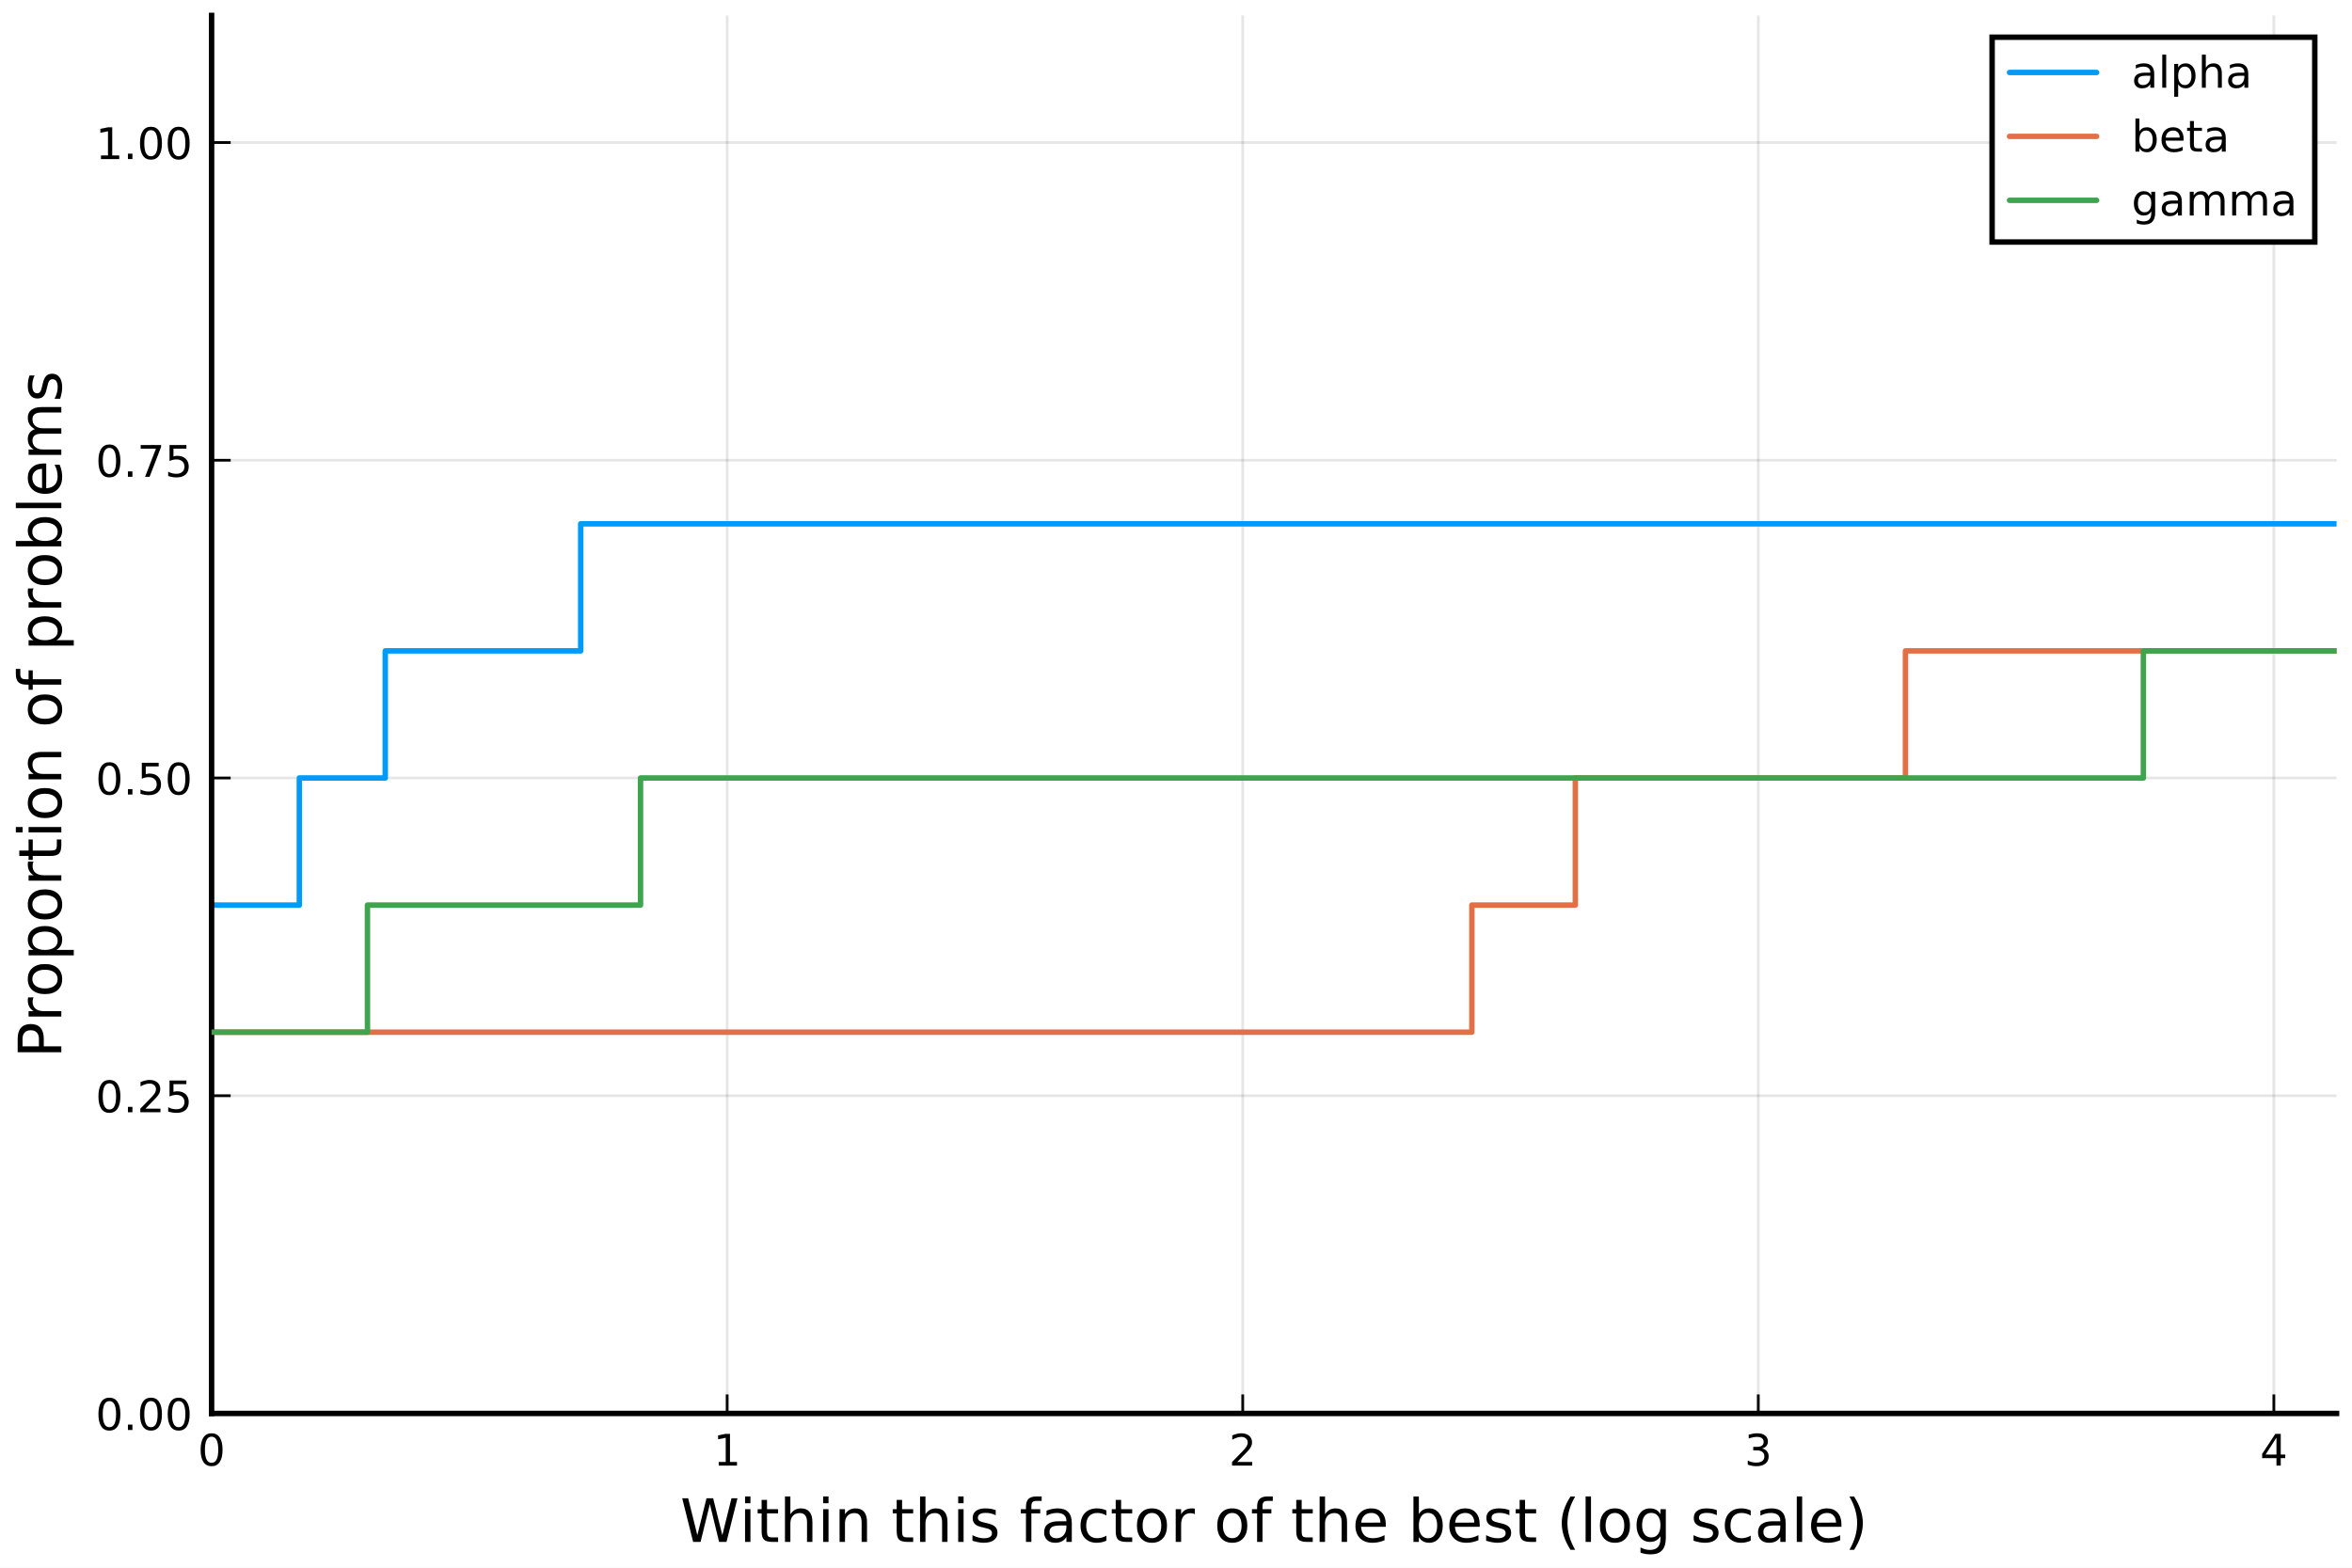
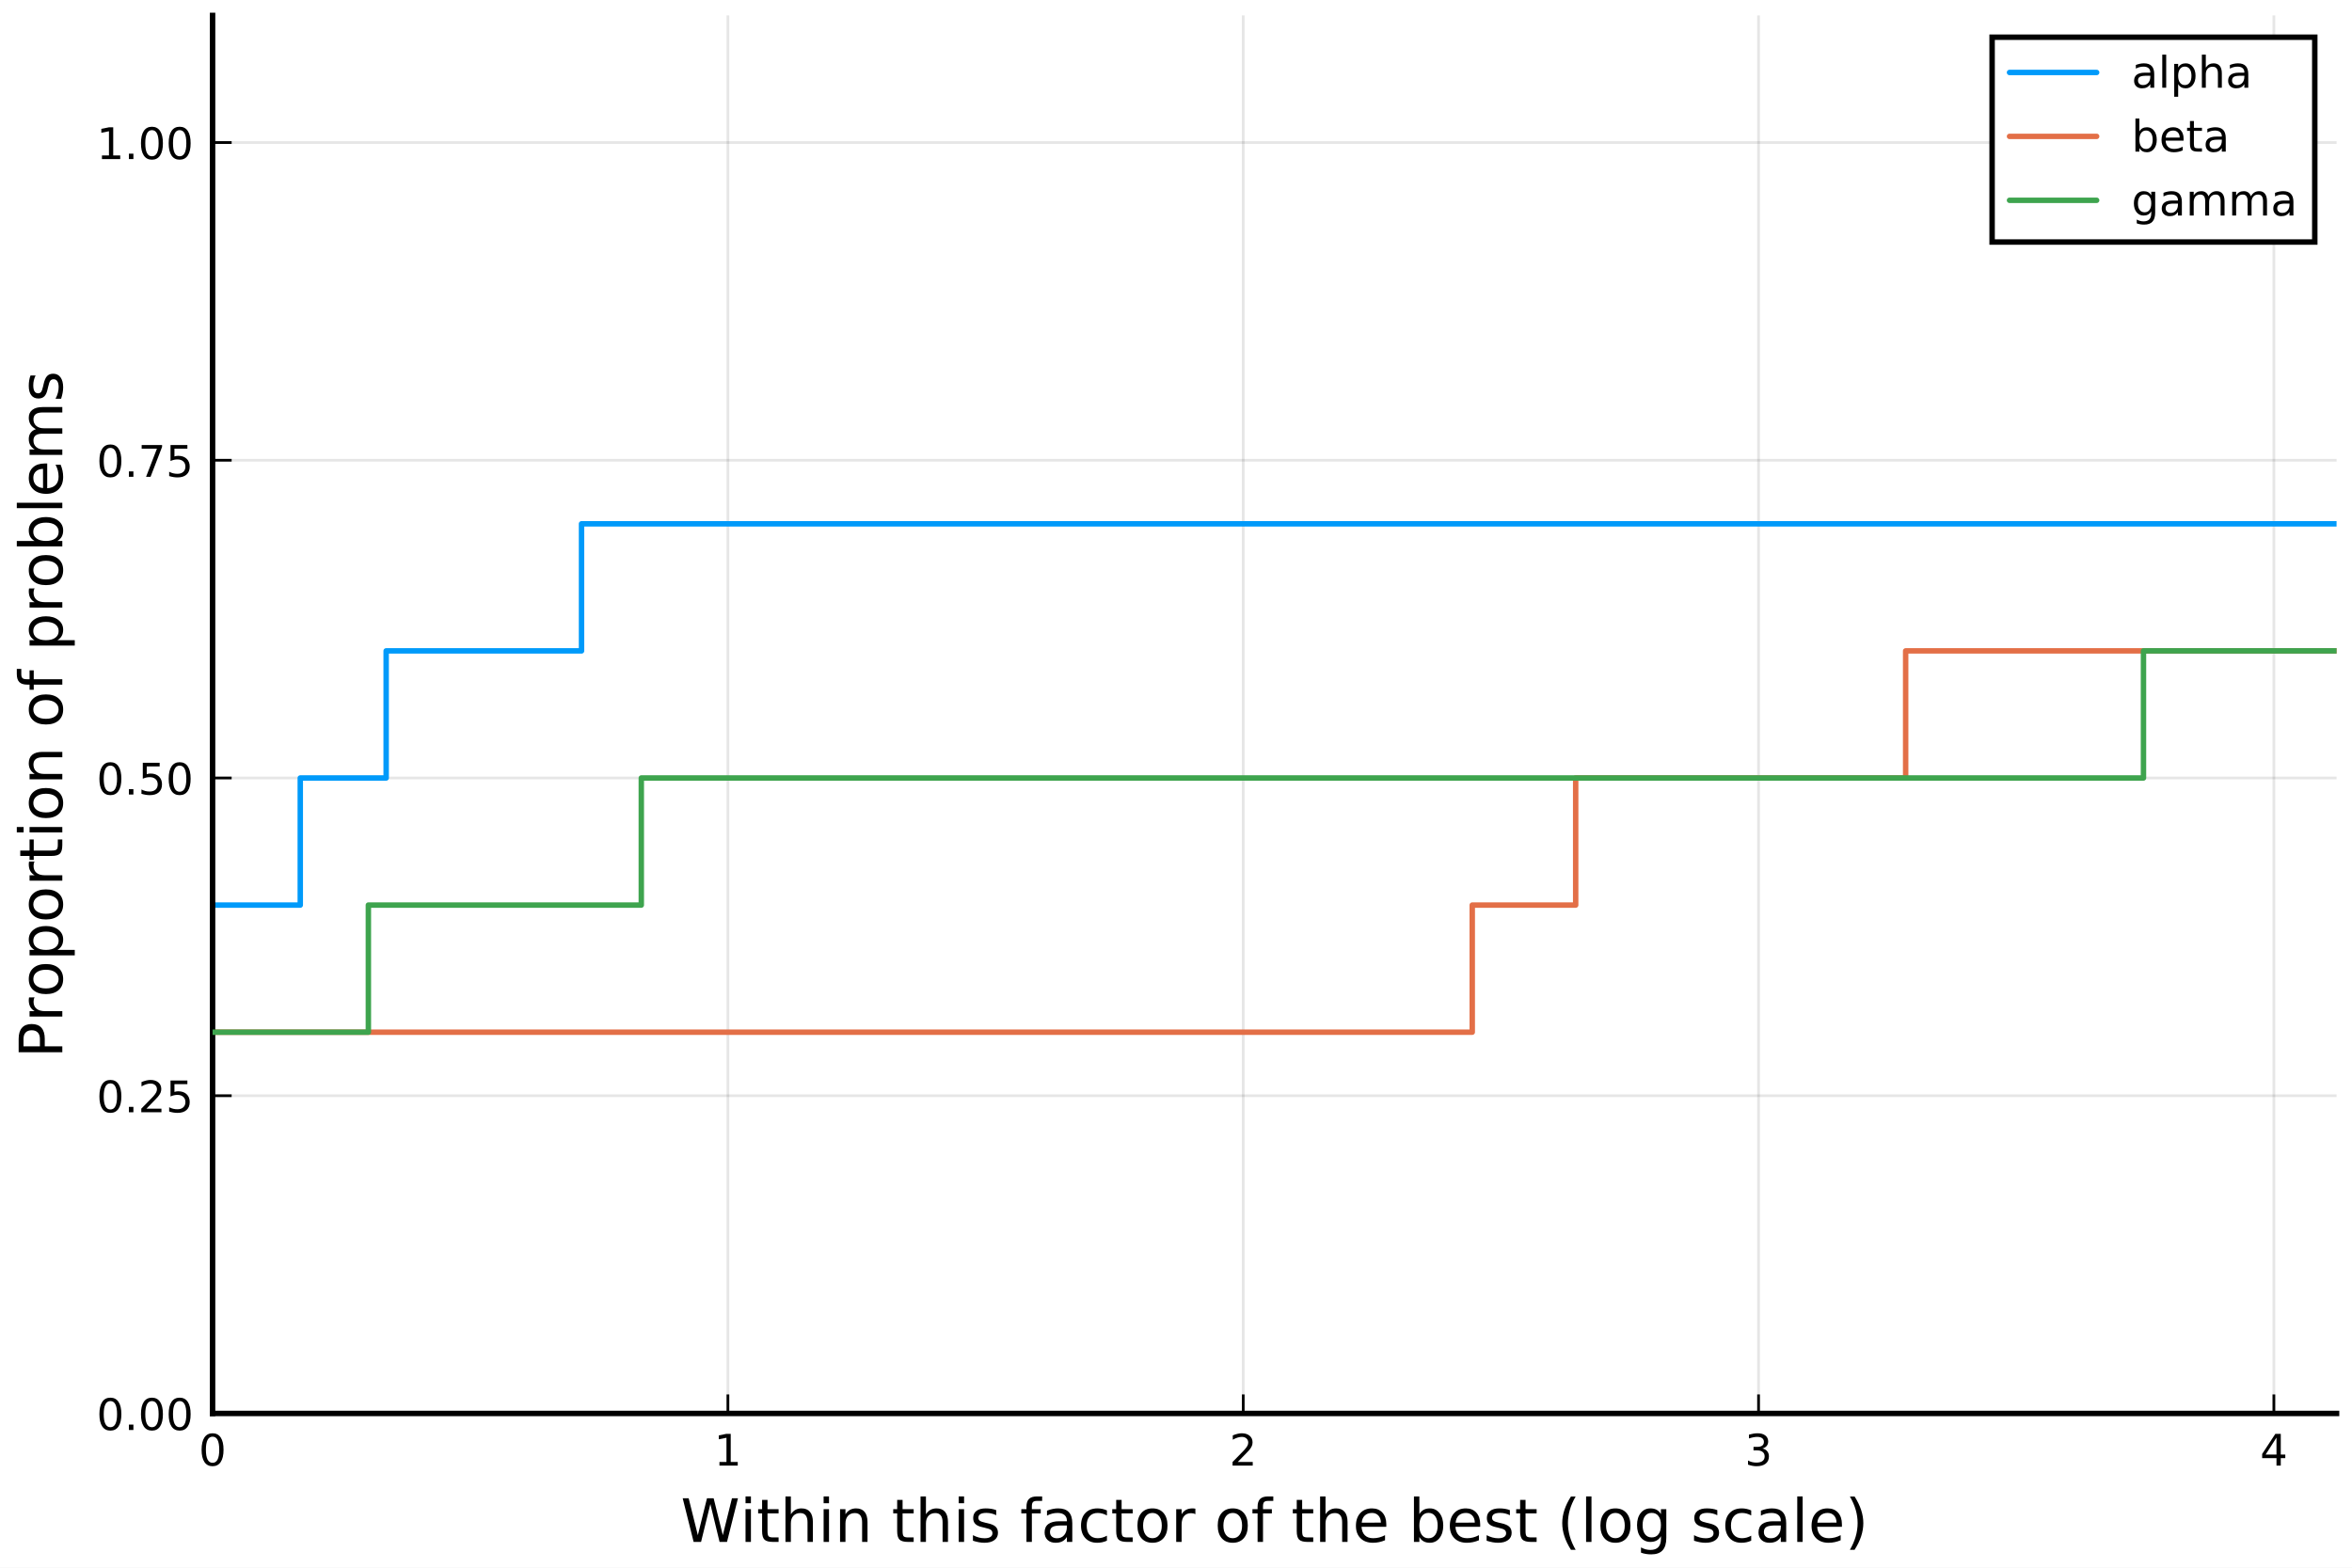
<svg xmlns="http://www.w3.org/2000/svg" xmlns:xlink="http://www.w3.org/1999/xlink" height="288pt" version="1.1" viewBox="0 0 432 288" width="432pt">
  <defs>
    <style type="text/css">
*{stroke-linecap:butt;stroke-linejoin:round;}
  </style>
  </defs>
  <g id="figure_1">
    <g id="patch_1">
      <path d="M 0 288  L 432 288  L 432 0  L 0 0  z " style="fill:#ffffff;" />
    </g>
    <g id="axes_1">
      <g id="patch_2">
-         <path d="M 38.865 259.665  L 429.165 259.665  L 429.165 2.835  L 38.865 2.835  z " style="fill:#ffffff;" />
+         <path d="M 39.045 259.665  L 429.165 259.665  L 429.165 2.835  L 39.045 2.835  z " style="fill:#ffffff;" />
      </g>
      <g id="matplotlib.axis_1">
        <g id="xtick_1">
          <g id="line2d_1">
-             <path clip-path="url(#p46a1ca0f3e)" d="M 38.865 259.665  L 38.865 2.835  " style="fill:none;stroke:#000000;stroke-linecap:square;stroke-opacity:0.1;stroke-width:0.5;" />
+             <path clip-path="url(#p4e812fd84d)" d="M 39.045 259.665  L 39.045 2.835  " style="fill:none;stroke:#000000;stroke-linecap:square;stroke-opacity:0.1;stroke-width:0.5;" />
          </g>
          <g id="line2d_2">
            <defs>
-               <path d="M 0 0  L 0 -3.5  " id="mca3f743073" style="stroke:#000000;stroke-width:0.5;" />
-             </defs>
-             <g>
-               <use style="stroke:#000000;stroke-width:0.5;" x="38.865" xlink:href="#mca3f743073" y="259.665" />
+               <path d="M 0 0  L 0 -3.5  " id="m9833e0ae6e" style="stroke:#000000;stroke-width:0.5;" />
+             </defs>
+             <g>
+               <use style="stroke:#000000;stroke-width:0.5;" x="39.045" xlink:href="#m9833e0ae6e" y="259.665" />
            </g>
          </g>
          <g id="text_1">
            <defs>
              <path d="M 31.781 66.406  Q 24.172 66.406 20.328 58.906  Q 16.5 51.422 16.5 36.375  Q 16.5 21.391 20.328 13.891  Q 24.172 6.391 31.781 6.391  Q 39.453 6.391 43.281 13.891  Q 47.125 21.391 47.125 36.375  Q 47.125 51.422 43.281 58.906  Q 39.453 66.406 31.781 66.406  z M 31.781 74.219  Q 44.047 74.219 50.516 64.516  Q 56.984 54.828 56.984 36.375  Q 56.984 17.969 50.516 8.266  Q 44.047 -1.422 31.781 -1.422  Q 19.531 -1.422 13.062 8.266  Q 6.594 17.969 6.594 36.375  Q 6.594 54.828 13.062 64.516  Q 19.531 74.219 31.781 74.219  z " id="DejaVuSans-48" />
            </defs>
-             <g transform="translate(36.31965 269.2441)scale(0.08 -0.08)">
+             <g transform="translate(36.49965 269.2441)scale(0.08 -0.08)">
              <use xlink:href="#DejaVuSans-48" />
            </g>
          </g>
        </g>
        <g id="xtick_2">
          <g id="line2d_3">
-             <path clip-path="url(#p46a1ca0f3e)" d="M 133.56 259.665  L 133.56 2.835  " style="fill:none;stroke:#000000;stroke-linecap:square;stroke-opacity:0.1;stroke-width:0.5;" />
+             <path clip-path="url(#p4e812fd84d)" d="M 133.697 259.665  L 133.697 2.835  " style="fill:none;stroke:#000000;stroke-linecap:square;stroke-opacity:0.1;stroke-width:0.5;" />
          </g>
          <g id="line2d_4">
            <g>
-               <use style="stroke:#000000;stroke-width:0.5;" x="133.56" xlink:href="#mca3f743073" y="259.665" />
+               <use style="stroke:#000000;stroke-width:0.5;" x="133.697" xlink:href="#m9833e0ae6e" y="259.665" />
            </g>
          </g>
          <g id="text_2">
            <defs>
              <path d="M 12.406 8.297  L 28.516 8.297  L 28.516 63.922  L 10.984 60.406  L 10.984 69.391  L 28.422 72.906  L 38.281 72.906  L 38.281 8.297  L 54.391 8.297  L 54.391 0  L 12.406 0  z " id="DejaVuSans-49" />
            </defs>
-             <g transform="translate(131.0153 269.2441)scale(0.08 -0.08)">
+             <g transform="translate(131.1516 269.2441)scale(0.08 -0.08)">
              <use xlink:href="#DejaVuSans-49" />
            </g>
          </g>
        </g>
        <g id="xtick_3">
          <g id="line2d_5">
-             <path clip-path="url(#p46a1ca0f3e)" d="M 228.256 259.665  L 228.256 2.835  " style="fill:none;stroke:#000000;stroke-linecap:square;stroke-opacity:0.1;stroke-width:0.5;" />
+             <path clip-path="url(#p4e812fd84d)" d="M 228.349 259.665  L 228.349 2.835  " style="fill:none;stroke:#000000;stroke-linecap:square;stroke-opacity:0.1;stroke-width:0.5;" />
          </g>
          <g id="line2d_6">
            <g>
-               <use style="stroke:#000000;stroke-width:0.5;" x="228.256" xlink:href="#mca3f743073" y="259.665" />
+               <use style="stroke:#000000;stroke-width:0.5;" x="228.349" xlink:href="#m9833e0ae6e" y="259.665" />
            </g>
          </g>
          <g id="text_3">
            <defs>
              <path d="M 19.188 8.297  L 53.609 8.297  L 53.609 0  L 7.328 0  L 7.328 8.297  Q 12.938 14.109 22.625 23.891  Q 32.328 33.688 34.812 36.531  Q 39.547 41.844 41.422 45.531  Q 43.312 49.219 43.312 52.781  Q 43.312 58.594 39.234 62.25  Q 35.156 65.922 28.609 65.922  Q 23.969 65.922 18.812 64.312  Q 13.672 62.703 7.812 59.422  L 7.812 69.391  Q 13.766 71.781 18.938 73  Q 24.125 74.219 28.422 74.219  Q 39.75 74.219 46.484 68.547  Q 53.219 62.891 53.219 53.422  Q 53.219 48.922 51.531 44.891  Q 49.859 40.875 45.406 35.406  Q 44.188 33.984 37.641 27.219  Q 31.109 20.453 19.188 8.297  z " id="DejaVuSans-50" />
            </defs>
-             <g transform="translate(225.7109 269.2441)scale(0.08 -0.08)">
+             <g transform="translate(225.8036 269.2441)scale(0.08 -0.08)">
              <use xlink:href="#DejaVuSans-50" />
            </g>
          </g>
        </g>
        <g id="xtick_4">
          <g id="line2d_7">
-             <path clip-path="url(#p46a1ca0f3e)" d="M 322.952 259.665  L 322.952 2.835  " style="fill:none;stroke:#000000;stroke-linecap:square;stroke-opacity:0.1;stroke-width:0.5;" />
+             <path clip-path="url(#p4e812fd84d)" d="M 323.001 259.665  L 323.001 2.835  " style="fill:none;stroke:#000000;stroke-linecap:square;stroke-opacity:0.1;stroke-width:0.5;" />
          </g>
          <g id="line2d_8">
            <g>
-               <use style="stroke:#000000;stroke-width:0.5;" x="322.952" xlink:href="#mca3f743073" y="259.665" />
+               <use style="stroke:#000000;stroke-width:0.5;" x="323.001" xlink:href="#m9833e0ae6e" y="259.665" />
            </g>
          </g>
          <g id="text_4">
            <defs>
              <path d="M 40.578 39.312  Q 47.656 37.797 51.625 33  Q 55.609 28.219 55.609 21.188  Q 55.609 10.406 48.188 4.484  Q 40.766 -1.422 27.094 -1.422  Q 22.516 -1.422 17.656 -0.516  Q 12.797 0.391 7.625 2.203  L 7.625 11.719  Q 11.719 9.328 16.594 8.109  Q 21.484 6.891 26.812 6.891  Q 36.078 6.891 40.938 10.547  Q 45.797 14.203 45.797 21.188  Q 45.797 27.641 41.281 31.266  Q 36.766 34.906 28.719 34.906  L 20.219 34.906  L 20.219 43.016  L 29.109 43.016  Q 36.375 43.016 40.234 45.922  Q 44.094 48.828 44.094 54.297  Q 44.094 59.906 40.109 62.906  Q 36.141 65.922 28.719 65.922  Q 24.656 65.922 20.016 65.031  Q 15.375 64.156 9.812 62.312  L 9.812 71.094  Q 15.438 72.656 20.344 73.438  Q 25.25 74.219 29.594 74.219  Q 40.828 74.219 47.359 69.109  Q 53.906 64.016 53.906 55.328  Q 53.906 49.266 50.438 45.094  Q 46.969 40.922 40.578 39.312  z " id="DejaVuSans-51" />
            </defs>
-             <g transform="translate(320.4065 269.2441)scale(0.08 -0.08)">
+             <g transform="translate(320.4555 269.2441)scale(0.08 -0.08)">
              <use xlink:href="#DejaVuSans-51" />
            </g>
          </g>
        </g>
        <g id="xtick_5">
          <g id="line2d_9">
-             <path clip-path="url(#p46a1ca0f3e)" d="M 417.647 259.665  L 417.647 2.835  " style="fill:none;stroke:#000000;stroke-linecap:square;stroke-opacity:0.1;stroke-width:0.5;" />
+             <path clip-path="url(#p4e812fd84d)" d="M 417.652 259.665  L 417.652 2.835  " style="fill:none;stroke:#000000;stroke-linecap:square;stroke-opacity:0.1;stroke-width:0.5;" />
          </g>
          <g id="line2d_10">
            <g>
-               <use style="stroke:#000000;stroke-width:0.5;" x="417.647" xlink:href="#mca3f743073" y="259.665" />
+               <use style="stroke:#000000;stroke-width:0.5;" x="417.652" xlink:href="#m9833e0ae6e" y="259.665" />
            </g>
          </g>
          <g id="text_5">
            <defs>
              <path d="M 37.797 64.312  L 12.891 25.391  L 37.797 25.391  z M 35.203 72.906  L 47.609 72.906  L 47.609 25.391  L 58.016 25.391  L 58.016 17.188  L 47.609 17.188  L 47.609 0  L 37.797 0  L 37.797 17.188  L 4.891 17.188  L 4.891 26.703  z " id="DejaVuSans-52" />
            </defs>
-             <g transform="translate(415.1021 269.2441)scale(0.08 -0.08)">
+             <g transform="translate(415.1075 269.2441)scale(0.08 -0.08)">
              <use xlink:href="#DejaVuSans-52" />
            </g>
          </g>
        </g>
        <g id="text_6">
          <defs>
            <path d="M 3.328 72.906  L 13.281 72.906  L 28.609 11.281  L 43.891 72.906  L 54.984 72.906  L 70.312 11.281  L 85.594 72.906  L 95.609 72.906  L 77.297 0  L 64.891 0  L 49.516 63.281  L 33.984 0  L 21.578 0  z " id="DejaVuSans-87" />
            <path d="M 9.422 54.688  L 18.406 54.688  L 18.406 0  L 9.422 0  z M 9.422 75.984  L 18.406 75.984  L 18.406 64.594  L 9.422 64.594  z " id="DejaVuSans-105" />
            <path d="M 18.312 70.219  L 18.312 54.688  L 36.812 54.688  L 36.812 47.703  L 18.312 47.703  L 18.312 18.016  Q 18.312 11.328 20.141 9.422  Q 21.969 7.516 27.594 7.516  L 36.812 7.516  L 36.812 0  L 27.594 0  Q 17.188 0 13.234 3.875  Q 9.281 7.766 9.281 18.016  L 9.281 47.703  L 2.688 47.703  L 2.688 54.688  L 9.281 54.688  L 9.281 70.219  z " id="DejaVuSans-116" />
            <path d="M 54.891 33.016  L 54.891 0  L 45.906 0  L 45.906 32.719  Q 45.906 40.484 42.875 44.328  Q 39.844 48.188 33.797 48.188  Q 26.516 48.188 22.312 43.547  Q 18.109 38.922 18.109 30.906  L 18.109 0  L 9.078 0  L 9.078 75.984  L 18.109 75.984  L 18.109 46.188  Q 21.344 51.125 25.703 53.562  Q 30.078 56 35.797 56  Q 45.219 56 50.047 50.172  Q 54.891 44.344 54.891 33.016  z " id="DejaVuSans-104" />
            <path d="M 54.891 33.016  L 54.891 0  L 45.906 0  L 45.906 32.719  Q 45.906 40.484 42.875 44.328  Q 39.844 48.188 33.797 48.188  Q 26.516 48.188 22.312 43.547  Q 18.109 38.922 18.109 30.906  L 18.109 0  L 9.078 0  L 9.078 54.688  L 18.109 54.688  L 18.109 46.188  Q 21.344 51.125 25.703 53.562  Q 30.078 56 35.797 56  Q 45.219 56 50.047 50.172  Q 54.891 44.344 54.891 33.016  z " id="DejaVuSans-110" />
            <path id="DejaVuSans-32" />
            <path d="M 44.281 53.078  L 44.281 44.578  Q 40.484 46.531 36.375 47.5  Q 32.281 48.484 27.875 48.484  Q 21.188 48.484 17.844 46.438  Q 14.5 44.391 14.5 40.281  Q 14.5 37.156 16.891 35.375  Q 19.281 33.594 26.516 31.984  L 29.594 31.297  Q 39.156 29.25 43.188 25.516  Q 47.219 21.781 47.219 15.094  Q 47.219 7.469 41.188 3.016  Q 35.156 -1.422 24.609 -1.422  Q 20.219 -1.422 15.453 -0.562  Q 10.688 0.297 5.422 2  L 5.422 11.281  Q 10.406 8.688 15.234 7.391  Q 20.062 6.109 24.812 6.109  Q 31.156 6.109 34.562 8.281  Q 37.984 10.453 37.984 14.406  Q 37.984 18.062 35.516 20.016  Q 33.062 21.969 24.703 23.781  L 21.578 24.516  Q 13.234 26.266 9.516 29.906  Q 5.812 33.547 5.812 39.891  Q 5.812 47.609 11.281 51.797  Q 16.75 56 26.812 56  Q 31.781 56 36.172 55.266  Q 40.578 54.547 44.281 53.078  z " id="DejaVuSans-115" />
            <path d="M 37.109 75.984  L 37.109 68.5  L 28.516 68.5  Q 23.688 68.5 21.797 66.547  Q 19.922 64.594 19.922 59.516  L 19.922 54.688  L 34.719 54.688  L 34.719 47.703  L 19.922 47.703  L 19.922 0  L 10.891 0  L 10.891 47.703  L 2.297 47.703  L 2.297 54.688  L 10.891 54.688  L 10.891 58.5  Q 10.891 67.625 15.141 71.797  Q 19.391 75.984 28.609 75.984  z " id="DejaVuSans-102" />
            <path d="M 34.281 27.484  Q 23.391 27.484 19.188 25  Q 14.984 22.516 14.984 16.5  Q 14.984 11.719 18.141 8.906  Q 21.297 6.109 26.703 6.109  Q 34.188 6.109 38.703 11.406  Q 43.219 16.703 43.219 25.484  L 43.219 27.484  z M 52.203 31.203  L 52.203 0  L 43.219 0  L 43.219 8.297  Q 40.141 3.328 35.547 0.953  Q 30.953 -1.422 24.312 -1.422  Q 15.922 -1.422 10.953 3.297  Q 6 8.016 6 15.922  Q 6 25.141 12.172 29.828  Q 18.359 34.516 30.609 34.516  L 43.219 34.516  L 43.219 35.406  Q 43.219 41.609 39.141 45  Q 35.062 48.391 27.688 48.391  Q 23 48.391 18.547 47.266  Q 14.109 46.141 10.016 43.891  L 10.016 52.203  Q 14.938 54.109 19.578 55.047  Q 24.219 56 28.609 56  Q 40.484 56 46.344 49.844  Q 52.203 43.703 52.203 31.203  z " id="DejaVuSans-97" />
            <path d="M 48.781 52.594  L 48.781 44.188  Q 44.969 46.297 41.141 47.344  Q 37.312 48.391 33.406 48.391  Q 24.656 48.391 19.812 42.844  Q 14.984 37.312 14.984 27.297  Q 14.984 17.281 19.812 11.734  Q 24.656 6.203 33.406 6.203  Q 37.312 6.203 41.141 7.25  Q 44.969 8.297 48.781 10.406  L 48.781 2.094  Q 45.016 0.344 40.984 -0.531  Q 36.969 -1.422 32.422 -1.422  Q 20.062 -1.422 12.781 6.344  Q 5.516 14.109 5.516 27.297  Q 5.516 40.672 12.859 48.328  Q 20.219 56 33.016 56  Q 37.156 56 41.109 55.141  Q 45.062 54.297 48.781 52.594  z " id="DejaVuSans-99" />
            <path d="M 30.609 48.391  Q 23.391 48.391 19.188 42.75  Q 14.984 37.109 14.984 27.297  Q 14.984 17.484 19.156 11.844  Q 23.344 6.203 30.609 6.203  Q 37.797 6.203 41.984 11.859  Q 46.188 17.531 46.188 27.297  Q 46.188 37.016 41.984 42.703  Q 37.797 48.391 30.609 48.391  z M 30.609 56  Q 42.328 56 49.016 48.375  Q 55.719 40.766 55.719 27.297  Q 55.719 13.875 49.016 6.219  Q 42.328 -1.422 30.609 -1.422  Q 18.844 -1.422 12.172 6.219  Q 5.516 13.875 5.516 27.297  Q 5.516 40.766 12.172 48.375  Q 18.844 56 30.609 56  z " id="DejaVuSans-111" />
            <path d="M 41.109 46.297  Q 39.594 47.172 37.812 47.578  Q 36.031 48 33.891 48  Q 26.266 48 22.188 43.047  Q 18.109 38.094 18.109 28.812  L 18.109 0  L 9.078 0  L 9.078 54.688  L 18.109 54.688  L 18.109 46.188  Q 20.953 51.172 25.484 53.578  Q 30.031 56 36.531 56  Q 37.453 56 38.578 55.875  Q 39.703 55.766 41.062 55.516  z " id="DejaVuSans-114" />
            <path d="M 56.203 29.594  L 56.203 25.203  L 14.891 25.203  Q 15.484 15.922 20.484 11.062  Q 25.484 6.203 34.422 6.203  Q 39.594 6.203 44.453 7.469  Q 49.312 8.734 54.109 11.281  L 54.109 2.781  Q 49.266 0.734 44.188 -0.344  Q 39.109 -1.422 33.891 -1.422  Q 20.797 -1.422 13.156 6.188  Q 5.516 13.812 5.516 26.812  Q 5.516 40.234 12.766 48.109  Q 20.016 56 32.328 56  Q 43.359 56 49.781 48.891  Q 56.203 41.797 56.203 29.594  z M 47.219 32.234  Q 47.125 39.594 43.094 43.984  Q 39.062 48.391 32.422 48.391  Q 24.906 48.391 20.391 44.141  Q 15.875 39.891 15.188 32.172  z " id="DejaVuSans-101" />
            <path d="M 48.688 27.297  Q 48.688 37.203 44.609 42.844  Q 40.531 48.484 33.406 48.484  Q 26.266 48.484 22.188 42.844  Q 18.109 37.203 18.109 27.297  Q 18.109 17.391 22.188 11.75  Q 26.266 6.109 33.406 6.109  Q 40.531 6.109 44.609 11.75  Q 48.688 17.391 48.688 27.297  z M 18.109 46.391  Q 20.953 51.266 25.266 53.625  Q 29.594 56 35.594 56  Q 45.562 56 51.781 48.094  Q 58.016 40.188 58.016 27.297  Q 58.016 14.406 51.781 6.484  Q 45.562 -1.422 35.594 -1.422  Q 29.594 -1.422 25.266 0.953  Q 20.953 3.328 18.109 8.203  L 18.109 0  L 9.078 0  L 9.078 75.984  L 18.109 75.984  z " id="DejaVuSans-98" />
            <path d="M 31 75.875  Q 24.469 64.656 21.281 53.656  Q 18.109 42.672 18.109 31.391  Q 18.109 20.125 21.312 9.062  Q 24.516 -2 31 -13.188  L 23.188 -13.188  Q 15.875 -1.703 12.234 9.375  Q 8.594 20.453 8.594 31.391  Q 8.594 42.281 12.203 53.312  Q 15.828 64.359 23.188 75.875  z " id="DejaVuSans-40" />
            <path d="M 9.422 75.984  L 18.406 75.984  L 18.406 0  L 9.422 0  z " id="DejaVuSans-108" />
            <path d="M 45.406 27.984  Q 45.406 37.75 41.375 43.109  Q 37.359 48.484 30.078 48.484  Q 22.859 48.484 18.828 43.109  Q 14.797 37.75 14.797 27.984  Q 14.797 18.266 18.828 12.891  Q 22.859 7.516 30.078 7.516  Q 37.359 7.516 41.375 12.891  Q 45.406 18.266 45.406 27.984  z M 54.391 6.781  Q 54.391 -7.172 48.188 -13.984  Q 42 -20.797 29.203 -20.797  Q 24.469 -20.797 20.266 -20.094  Q 16.062 -19.391 12.109 -17.922  L 12.109 -9.188  Q 16.062 -11.328 19.922 -12.344  Q 23.781 -13.375 27.781 -13.375  Q 36.625 -13.375 41.016 -8.766  Q 45.406 -4.156 45.406 5.172  L 45.406 9.625  Q 42.625 4.781 38.281 2.391  Q 33.938 0 27.875 0  Q 17.828 0 11.672 7.656  Q 5.516 15.328 5.516 27.984  Q 5.516 40.672 11.672 48.328  Q 17.828 56 27.875 56  Q 33.938 56 38.281 53.609  Q 42.625 51.219 45.406 46.391  L 45.406 54.688  L 54.391 54.688  z " id="DejaVuSans-103" />
            <path d="M 8.016 75.875  L 15.828 75.875  Q 23.141 64.359 26.781 53.312  Q 30.422 42.281 30.422 31.391  Q 30.422 20.453 26.781 9.375  Q 23.141 -1.703 15.828 -13.188  L 8.016 -13.188  Q 14.5 -2 17.703 9.062  Q 20.906 20.125 20.906 31.391  Q 20.906 42.672 17.703 53.656  Q 14.5 64.656 8.016 75.875  z " id="DejaVuSans-41" />
          </defs>
-           <g transform="translate(124.938 283.2661)scale(0.11 -0.11)">
+           <g transform="translate(125.028 283.2661)scale(0.11 -0.11)">
            <use xlink:href="#DejaVuSans-87" />
            <use x="98.846" xlink:href="#DejaVuSans-105" />
            <use x="126.629" xlink:href="#DejaVuSans-116" />
            <use x="165.838" xlink:href="#DejaVuSans-104" />
            <use x="229.217" xlink:href="#DejaVuSans-105" />
            <use x="257" xlink:href="#DejaVuSans-110" />
            <use x="320.379" xlink:href="#DejaVuSans-32" />
            <use x="352.166" xlink:href="#DejaVuSans-116" />
            <use x="391.375" xlink:href="#DejaVuSans-104" />
            <use x="454.754" xlink:href="#DejaVuSans-105" />
            <use x="482.537" xlink:href="#DejaVuSans-115" />
            <use x="534.637" xlink:href="#DejaVuSans-32" />
            <use x="566.424" xlink:href="#DejaVuSans-102" />
            <use x="601.629" xlink:href="#DejaVuSans-97" />
            <use x="662.908" xlink:href="#DejaVuSans-99" />
            <use x="717.889" xlink:href="#DejaVuSans-116" />
            <use x="757.098" xlink:href="#DejaVuSans-111" />
            <use x="818.279" xlink:href="#DejaVuSans-114" />
            <use x="859.393" xlink:href="#DejaVuSans-32" />
            <use x="891.18" xlink:href="#DejaVuSans-111" />
            <use x="952.361" xlink:href="#DejaVuSans-102" />
            <use x="987.566" xlink:href="#DejaVuSans-32" />
            <use x="1019.354" xlink:href="#DejaVuSans-116" />
            <use x="1058.562" xlink:href="#DejaVuSans-104" />
            <use x="1121.941" xlink:href="#DejaVuSans-101" />
            <use x="1183.465" xlink:href="#DejaVuSans-32" />
            <use x="1215.252" xlink:href="#DejaVuSans-98" />
            <use x="1278.729" xlink:href="#DejaVuSans-101" />
            <use x="1340.252" xlink:href="#DejaVuSans-115" />
            <use x="1392.352" xlink:href="#DejaVuSans-116" />
            <use x="1431.561" xlink:href="#DejaVuSans-32" />
            <use x="1463.348" xlink:href="#DejaVuSans-40" />
            <use x="1502.361" xlink:href="#DejaVuSans-108" />
            <use x="1530.145" xlink:href="#DejaVuSans-111" />
            <use x="1591.326" xlink:href="#DejaVuSans-103" />
            <use x="1654.803" xlink:href="#DejaVuSans-32" />
            <use x="1686.59" xlink:href="#DejaVuSans-115" />
            <use x="1738.689" xlink:href="#DejaVuSans-99" />
            <use x="1793.67" xlink:href="#DejaVuSans-97" />
            <use x="1854.949" xlink:href="#DejaVuSans-108" />
            <use x="1882.732" xlink:href="#DejaVuSans-101" />
            <use x="1944.256" xlink:href="#DejaVuSans-41" />
          </g>
        </g>
      </g>
      <g id="matplotlib.axis_2">
        <g id="ytick_1">
          <g id="line2d_11">
-             <path clip-path="url(#p46a1ca0f3e)" d="M 38.865 259.665  L 429.165 259.665  " style="fill:none;stroke:#000000;stroke-linecap:square;stroke-opacity:0.1;stroke-width:0.5;" />
+             <path clip-path="url(#p4e812fd84d)" d="M 39.045 259.665  L 429.165 259.665  " style="fill:none;stroke:#000000;stroke-linecap:square;stroke-opacity:0.1;stroke-width:0.5;" />
          </g>
          <g id="line2d_12">
            <defs>
-               <path d="M 0 0  L 3.5 0  " id="m279368443d" style="stroke:#000000;stroke-width:0.5;" />
-             </defs>
-             <g>
-               <use style="stroke:#000000;stroke-width:0.5;" x="38.865" xlink:href="#m279368443d" y="259.665" />
+               <path d="M 0 0  L 3.5 0  " id="mec164cb7ff" style="stroke:#000000;stroke-width:0.5;" />
+             </defs>
+             <g>
+               <use style="stroke:#000000;stroke-width:0.5;" x="39.045" xlink:href="#mec164cb7ff" y="259.665" />
            </g>
          </g>
          <g id="text_7">
            <defs>
              <path d="M 10.688 12.406  L 21 12.406  L 21 0  L 10.688 0  z " id="DejaVuSans-46" />
            </defs>
-             <g transform="translate(17.55215 262.7047)scale(0.08 -0.08)">
+             <g transform="translate(17.73215 262.7047)scale(0.08 -0.08)">
              <use xlink:href="#DejaVuSans-48" />
              <use x="63.623" xlink:href="#DejaVuSans-46" />
              <use x="95.41" xlink:href="#DejaVuSans-48" />
              <use x="159.033" xlink:href="#DejaVuSans-48" />
            </g>
          </g>
        </g>
        <g id="ytick_2">
          <g id="line2d_13">
-             <path clip-path="url(#p46a1ca0f3e)" d="M 38.865 201.295  L 429.165 201.295  " style="fill:none;stroke:#000000;stroke-linecap:square;stroke-opacity:0.1;stroke-width:0.5;" />
+             <path clip-path="url(#p4e812fd84d)" d="M 39.045 201.295  L 429.165 201.295  " style="fill:none;stroke:#000000;stroke-linecap:square;stroke-opacity:0.1;stroke-width:0.5;" />
          </g>
          <g id="line2d_14">
            <g>
-               <use style="stroke:#000000;stroke-width:0.5;" x="38.865" xlink:href="#m279368443d" y="201.295" />
+               <use style="stroke:#000000;stroke-width:0.5;" x="39.045" xlink:href="#mec164cb7ff" y="201.295" />
            </g>
          </g>
          <g id="text_8">
            <defs>
              <path d="M 10.797 72.906  L 49.516 72.906  L 49.516 64.594  L 19.828 64.594  L 19.828 46.734  Q 21.969 47.469 24.109 47.828  Q 26.266 48.188 28.422 48.188  Q 40.625 48.188 47.75 41.5  Q 54.891 34.812 54.891 23.391  Q 54.891 11.625 47.562 5.094  Q 40.234 -1.422 26.906 -1.422  Q 22.312 -1.422 17.547 -0.641  Q 12.797 0.141 7.719 1.703  L 7.719 11.625  Q 12.109 9.234 16.797 8.062  Q 21.484 6.891 26.703 6.891  Q 35.156 6.891 40.078 11.328  Q 45.016 15.766 45.016 23.391  Q 45.016 31 40.078 35.438  Q 35.156 39.891 26.703 39.891  Q 22.75 39.891 18.812 39.016  Q 14.891 38.141 10.797 36.281  z " id="DejaVuSans-53" />
            </defs>
-             <g transform="translate(17.55215 204.3341)scale(0.08 -0.08)">
+             <g transform="translate(17.73215 204.3341)scale(0.08 -0.08)">
              <use xlink:href="#DejaVuSans-48" />
              <use x="63.623" xlink:href="#DejaVuSans-46" />
              <use x="95.41" xlink:href="#DejaVuSans-50" />
              <use x="159.033" xlink:href="#DejaVuSans-53" />
            </g>
          </g>
        </g>
        <g id="ytick_3">
          <g id="line2d_15">
-             <path clip-path="url(#p46a1ca0f3e)" d="M 38.865 142.924  L 429.165 142.924  " style="fill:none;stroke:#000000;stroke-linecap:square;stroke-opacity:0.1;stroke-width:0.5;" />
+             <path clip-path="url(#p4e812fd84d)" d="M 39.045 142.924  L 429.165 142.924  " style="fill:none;stroke:#000000;stroke-linecap:square;stroke-opacity:0.1;stroke-width:0.5;" />
          </g>
          <g id="line2d_16">
            <g>
-               <use style="stroke:#000000;stroke-width:0.5;" x="38.865" xlink:href="#m279368443d" y="142.924" />
+               <use style="stroke:#000000;stroke-width:0.5;" x="39.045" xlink:href="#mec164cb7ff" y="142.924" />
            </g>
          </g>
          <g id="text_9">
-             <g transform="translate(17.55215 145.9635)scale(0.08 -0.08)">
+             <g transform="translate(17.73215 145.9635)scale(0.08 -0.08)">
              <use xlink:href="#DejaVuSans-48" />
              <use x="63.623" xlink:href="#DejaVuSans-46" />
              <use x="95.41" xlink:href="#DejaVuSans-53" />
              <use x="159.033" xlink:href="#DejaVuSans-48" />
            </g>
          </g>
        </g>
        <g id="ytick_4">
          <g id="line2d_17">
-             <path clip-path="url(#p46a1ca0f3e)" d="M 38.865 84.554  L 429.165 84.554  " style="fill:none;stroke:#000000;stroke-linecap:square;stroke-opacity:0.1;stroke-width:0.5;" />
+             <path clip-path="url(#p4e812fd84d)" d="M 39.045 84.554  L 429.165 84.554  " style="fill:none;stroke:#000000;stroke-linecap:square;stroke-opacity:0.1;stroke-width:0.5;" />
          </g>
          <g id="line2d_18">
            <g>
-               <use style="stroke:#000000;stroke-width:0.5;" x="38.865" xlink:href="#m279368443d" y="84.554" />
+               <use style="stroke:#000000;stroke-width:0.5;" x="39.045" xlink:href="#mec164cb7ff" y="84.554" />
            </g>
          </g>
          <g id="text_10">
            <defs>
              <path d="M 8.203 72.906  L 55.078 72.906  L 55.078 68.703  L 28.609 0  L 18.312 0  L 43.219 64.594  L 8.203 64.594  z " id="DejaVuSans-55" />
            </defs>
-             <g transform="translate(17.55215 87.59288)scale(0.08 -0.08)">
+             <g transform="translate(17.73215 87.59288)scale(0.08 -0.08)">
              <use xlink:href="#DejaVuSans-48" />
              <use x="63.623" xlink:href="#DejaVuSans-46" />
              <use x="95.41" xlink:href="#DejaVuSans-55" />
              <use x="159.033" xlink:href="#DejaVuSans-53" />
            </g>
          </g>
        </g>
        <g id="ytick_5">
          <g id="line2d_19">
-             <path clip-path="url(#p46a1ca0f3e)" d="M 38.865 26.183  L 429.165 26.183  " style="fill:none;stroke:#000000;stroke-linecap:square;stroke-opacity:0.1;stroke-width:0.5;" />
+             <path clip-path="url(#p4e812fd84d)" d="M 39.045 26.183  L 429.165 26.183  " style="fill:none;stroke:#000000;stroke-linecap:square;stroke-opacity:0.1;stroke-width:0.5;" />
          </g>
          <g id="line2d_20">
            <g>
-               <use style="stroke:#000000;stroke-width:0.5;" x="38.865" xlink:href="#m279368443d" y="26.183" />
+               <use style="stroke:#000000;stroke-width:0.5;" x="39.045" xlink:href="#mec164cb7ff" y="26.183" />
            </g>
          </g>
          <g id="text_11">
-             <g transform="translate(17.55215 29.22227)scale(0.08 -0.08)">
+             <g transform="translate(17.73215 29.22227)scale(0.08 -0.08)">
              <use xlink:href="#DejaVuSans-49" />
              <use x="63.623" xlink:href="#DejaVuSans-46" />
              <use x="95.41" xlink:href="#DejaVuSans-48" />
              <use x="159.033" xlink:href="#DejaVuSans-48" />
            </g>
          </g>
        </g>
        <g id="text_12">
          <defs>
            <path d="M 19.672 64.797  L 19.672 37.406  L 32.078 37.406  Q 38.969 37.406 42.719 40.969  Q 46.484 44.531 46.484 51.125  Q 46.484 57.672 42.719 61.234  Q 38.969 64.797 32.078 64.797  z M 9.812 72.906  L 32.078 72.906  Q 44.344 72.906 50.609 67.359  Q 56.891 61.812 56.891 51.125  Q 56.891 40.328 50.609 34.812  Q 44.344 29.297 32.078 29.297  L 19.672 29.297  L 19.672 0  L 9.812 0  z " id="DejaVuSans-80" />
            <path d="M 18.109 8.203  L 18.109 -20.797  L 9.078 -20.797  L 9.078 54.688  L 18.109 54.688  L 18.109 46.391  Q 20.953 51.266 25.266 53.625  Q 29.594 56 35.594 56  Q 45.562 56 51.781 48.094  Q 58.016 40.188 58.016 27.297  Q 58.016 14.406 51.781 6.484  Q 45.562 -1.422 35.594 -1.422  Q 29.594 -1.422 25.266 0.953  Q 20.953 3.328 18.109 8.203  z M 48.688 27.297  Q 48.688 37.203 44.609 42.844  Q 40.531 48.484 33.406 48.484  Q 26.266 48.484 22.188 42.844  Q 18.109 37.203 18.109 27.297  Q 18.109 17.391 22.188 11.75  Q 26.266 6.109 33.406 6.109  Q 40.531 6.109 44.609 11.75  Q 48.688 17.391 48.688 27.297  z " id="DejaVuSans-112" />
            <path d="M 52 44.188  Q 55.375 50.25 60.062 53.125  Q 64.75 56 71.094 56  Q 79.641 56 84.281 50.016  Q 88.922 44.047 88.922 33.016  L 88.922 0  L 79.891 0  L 79.891 32.719  Q 79.891 40.578 77.094 44.375  Q 74.312 48.188 68.609 48.188  Q 61.625 48.188 57.562 43.547  Q 53.516 38.922 53.516 30.906  L 53.516 0  L 44.484 0  L 44.484 32.719  Q 44.484 40.625 41.703 44.406  Q 38.922 48.188 33.109 48.188  Q 26.219 48.188 22.156 43.531  Q 18.109 38.875 18.109 30.906  L 18.109 0  L 9.078 0  L 9.078 54.688  L 18.109 54.688  L 18.109 46.188  Q 21.188 51.219 25.484 53.609  Q 29.781 56 35.688 56  Q 41.656 56 45.828 52.969  Q 50 49.953 52 44.188  z " id="DejaVuSans-109" />
          </defs>
-           <g transform="translate(11.26449 194.3831)rotate(-90)scale(0.11 -0.11)">
+           <g transform="translate(11.44449 194.3831)rotate(-90)scale(0.11 -0.11)">
            <use xlink:href="#DejaVuSans-80" />
            <use x="60.287" xlink:href="#DejaVuSans-114" />
            <use x="101.369" xlink:href="#DejaVuSans-111" />
            <use x="162.551" xlink:href="#DejaVuSans-112" />
            <use x="226.027" xlink:href="#DejaVuSans-111" />
            <use x="287.209" xlink:href="#DejaVuSans-114" />
            <use x="328.322" xlink:href="#DejaVuSans-116" />
            <use x="367.531" xlink:href="#DejaVuSans-105" />
            <use x="395.314" xlink:href="#DejaVuSans-111" />
            <use x="456.496" xlink:href="#DejaVuSans-110" />
            <use x="519.875" xlink:href="#DejaVuSans-32" />
            <use x="551.662" xlink:href="#DejaVuSans-111" />
            <use x="612.844" xlink:href="#DejaVuSans-102" />
            <use x="648.049" xlink:href="#DejaVuSans-32" />
            <use x="679.836" xlink:href="#DejaVuSans-112" />
            <use x="743.312" xlink:href="#DejaVuSans-114" />
            <use x="784.395" xlink:href="#DejaVuSans-111" />
            <use x="845.576" xlink:href="#DejaVuSans-98" />
            <use x="909.053" xlink:href="#DejaVuSans-108" />
            <use x="936.836" xlink:href="#DejaVuSans-101" />
            <use x="998.359" xlink:href="#DejaVuSans-109" />
            <use x="1095.771" xlink:href="#DejaVuSans-115" />
          </g>
        </g>
      </g>
      <g id="line2d_21">
-         <path clip-path="url(#p46a1ca0f3e)" d="M 38.865 166.272  L 54.98 166.272  L 54.98 142.924  L 70.761 142.924  L 70.761 119.576  L 106.663 119.576  L 106.663 96.228  L 433 96.228  " style="fill:none;stroke:#009afa;stroke-linecap:round;" />
+         <path clip-path="url(#p4e812fd84d)" d="M 39.045 166.272  L 55.152 166.272  L 55.152 142.924  L 70.926 142.924  L 70.926 119.576  L 106.811 119.576  L 106.811 96.228  L 433 96.228  " style="fill:none;stroke:#009afa;stroke-linecap:round;" />
      </g>
      <g id="line2d_22">
-         <path clip-path="url(#p46a1ca0f3e)" d="M 38.865 189.621  L 270.34 189.621  L 270.34 166.272  L 289.347 166.272  L 289.347 142.924  L 349.981 142.924  L 349.981 119.576  L 433 119.576  " style="fill:none;stroke:#e36f47;stroke-linecap:round;" />
+         <path clip-path="url(#p4e812fd84d)" d="M 39.045 189.621  L 270.414 189.621  L 270.414 166.272  L 289.411 166.272  L 289.411 142.924  L 350.018 142.924  L 350.018 119.576  L 433 119.576  " style="fill:none;stroke:#e36f47;stroke-linecap:round;" />
      </g>
      <g id="patch_3">
-         <path d="M 38.865 259.665  L 38.865 2.835  " style="fill:none;stroke:#000000;stroke-linecap:square;stroke-linejoin:miter;" />
+         <path d="M 39.045 259.665  L 39.045 2.835  " style="fill:none;stroke:#000000;stroke-linecap:square;stroke-linejoin:miter;" />
      </g>
      <g id="patch_4">
-         <path d="M 38.865 259.665  L 429.165 259.665  " style="fill:none;stroke:#000000;stroke-linecap:square;stroke-linejoin:miter;" />
+         <path d="M 39.045 259.665  L 429.165 259.665  " style="fill:none;stroke:#000000;stroke-linecap:square;stroke-linejoin:miter;" />
      </g>
      <g id="line2d_23">
-         <path clip-path="url(#p46a1ca0f3e)" d="M 38.865 189.621  L 67.492 189.621  L 67.492 166.272  L 117.646 166.272  L 117.646 142.924  L 393.683 142.924  L 393.683 119.576  L 433 119.576  " style="fill:none;stroke:#3ea44e;stroke-linecap:round;" />
+         <path clip-path="url(#p4e812fd84d)" d="M 39.045 189.621  L 67.659 189.621  L 67.659 166.272  L 117.79 166.272  L 117.79 142.924  L 393.7 142.924  L 393.7 119.576  L 433 119.576  " style="fill:none;stroke:#3ea44e;stroke-linecap:round;" />
      </g>
      <g id="legend_1">
        <g id="patch_5">
          <path d="M 365.897 44.462  L 425.165 44.462  L 425.165 6.835  L 365.897 6.835  z " style="fill:#ffffff;stroke:#000000;stroke-linejoin:miter;" />
        </g>
        <g id="line2d_24">
          <path d="M 369.097 13.313  L 385.097 13.313  " style="fill:none;stroke:#009afa;stroke-linecap:round;" />
        </g>
        <g id="line2d_25" />
        <g id="text_13">
          <g transform="translate(391.4966 16.1134)scale(0.08 -0.08)">
            <use xlink:href="#DejaVuSans-97" />
            <use x="61.279" xlink:href="#DejaVuSans-108" />
            <use x="89.062" xlink:href="#DejaVuSans-112" />
            <use x="152.539" xlink:href="#DejaVuSans-104" />
            <use x="215.918" xlink:href="#DejaVuSans-97" />
          </g>
        </g>
        <g id="line2d_26">
          <path d="M 369.097 25.056  L 385.097 25.056  " style="fill:none;stroke:#e36f47;stroke-linecap:round;" />
        </g>
        <g id="line2d_27" />
        <g id="text_14">
          <g transform="translate(391.4966 27.8559)scale(0.08 -0.08)">
            <use xlink:href="#DejaVuSans-98" />
            <use x="63.477" xlink:href="#DejaVuSans-101" />
            <use x="125" xlink:href="#DejaVuSans-116" />
            <use x="164.209" xlink:href="#DejaVuSans-97" />
          </g>
        </g>
        <g id="line2d_28">
          <path d="M 369.097 36.798  L 385.097 36.798  " style="fill:none;stroke:#3ea44e;stroke-linecap:round;" />
        </g>
        <g id="line2d_29" />
        <g id="text_15">
          <g transform="translate(391.4966 39.5984)scale(0.08 -0.08)">
            <use xlink:href="#DejaVuSans-103" />
            <use x="63.477" xlink:href="#DejaVuSans-97" />
            <use x="124.756" xlink:href="#DejaVuSans-109" />
            <use x="222.168" xlink:href="#DejaVuSans-109" />
            <use x="319.58" xlink:href="#DejaVuSans-97" />
          </g>
        </g>
      </g>
    </g>
  </g>
  <defs>
-     <clipPath id="p46a1ca0f3e">
-       <rect height="256.831" width="390.301" x="38.865" y="2.835" />
+     <clipPath id="p4e812fd84d">
+       <rect height="256.831" width="390.121" x="39.045" y="2.835" />
    </clipPath>
  </defs>
</svg>
